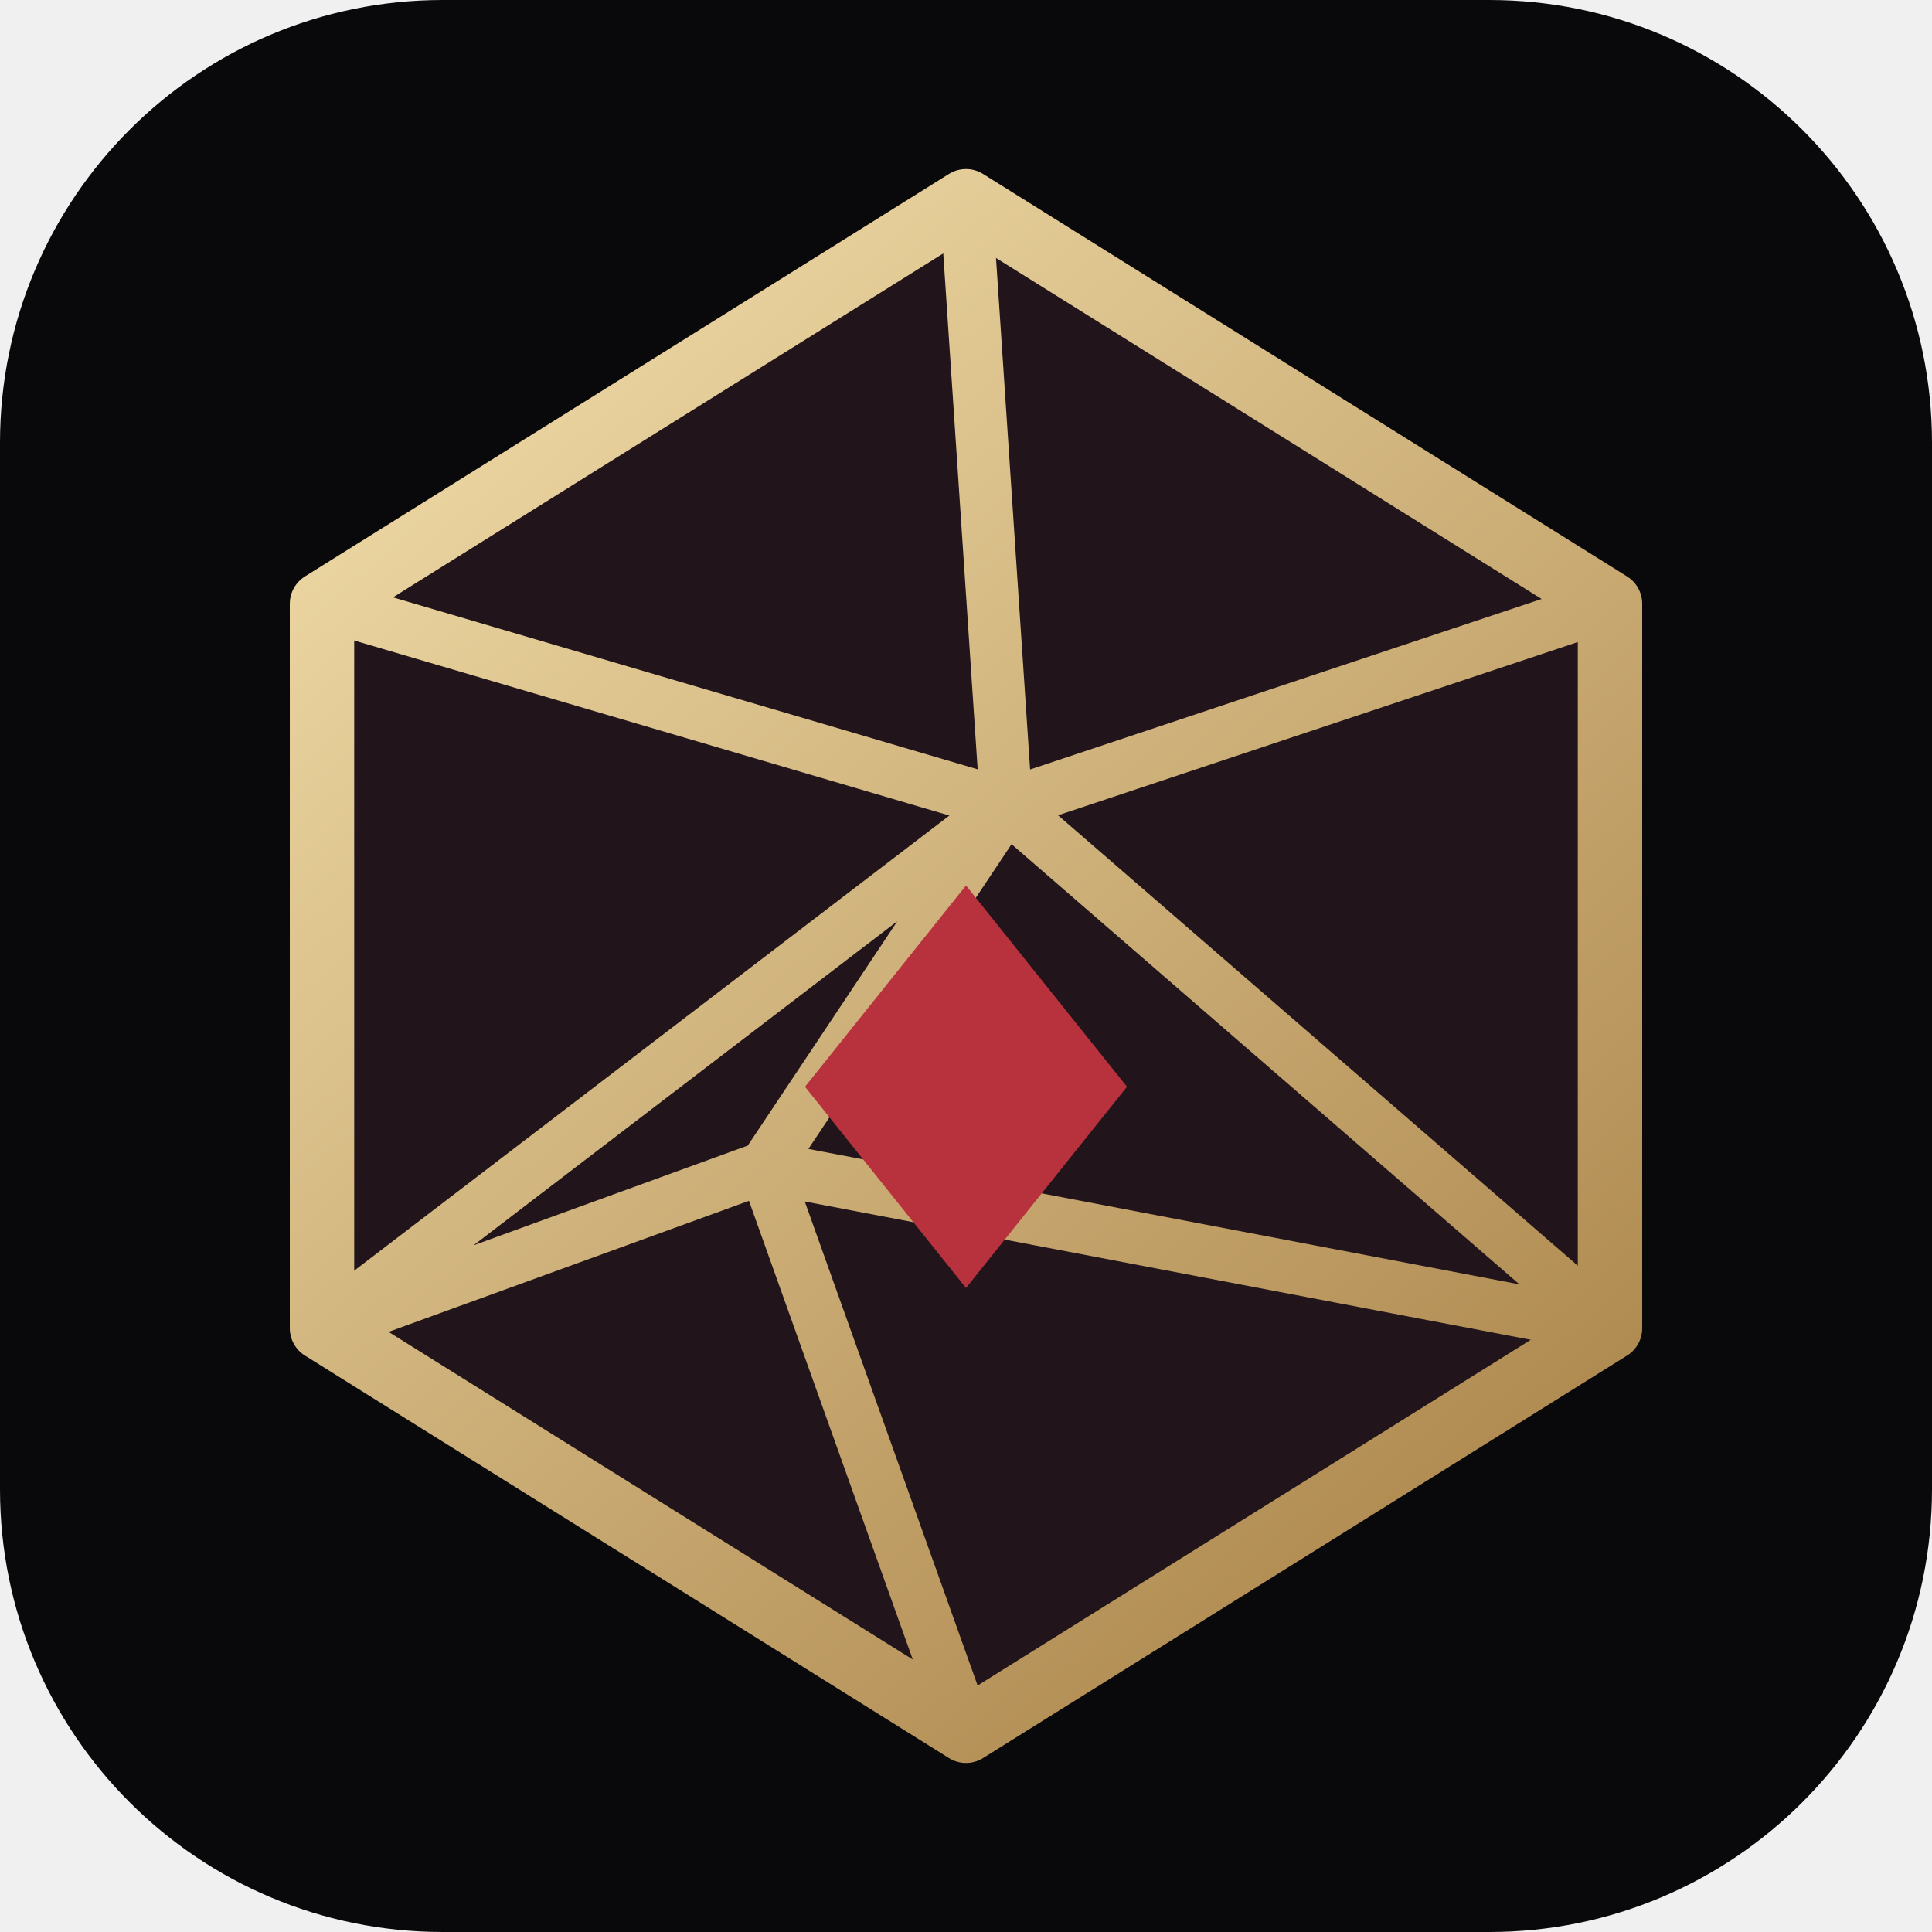
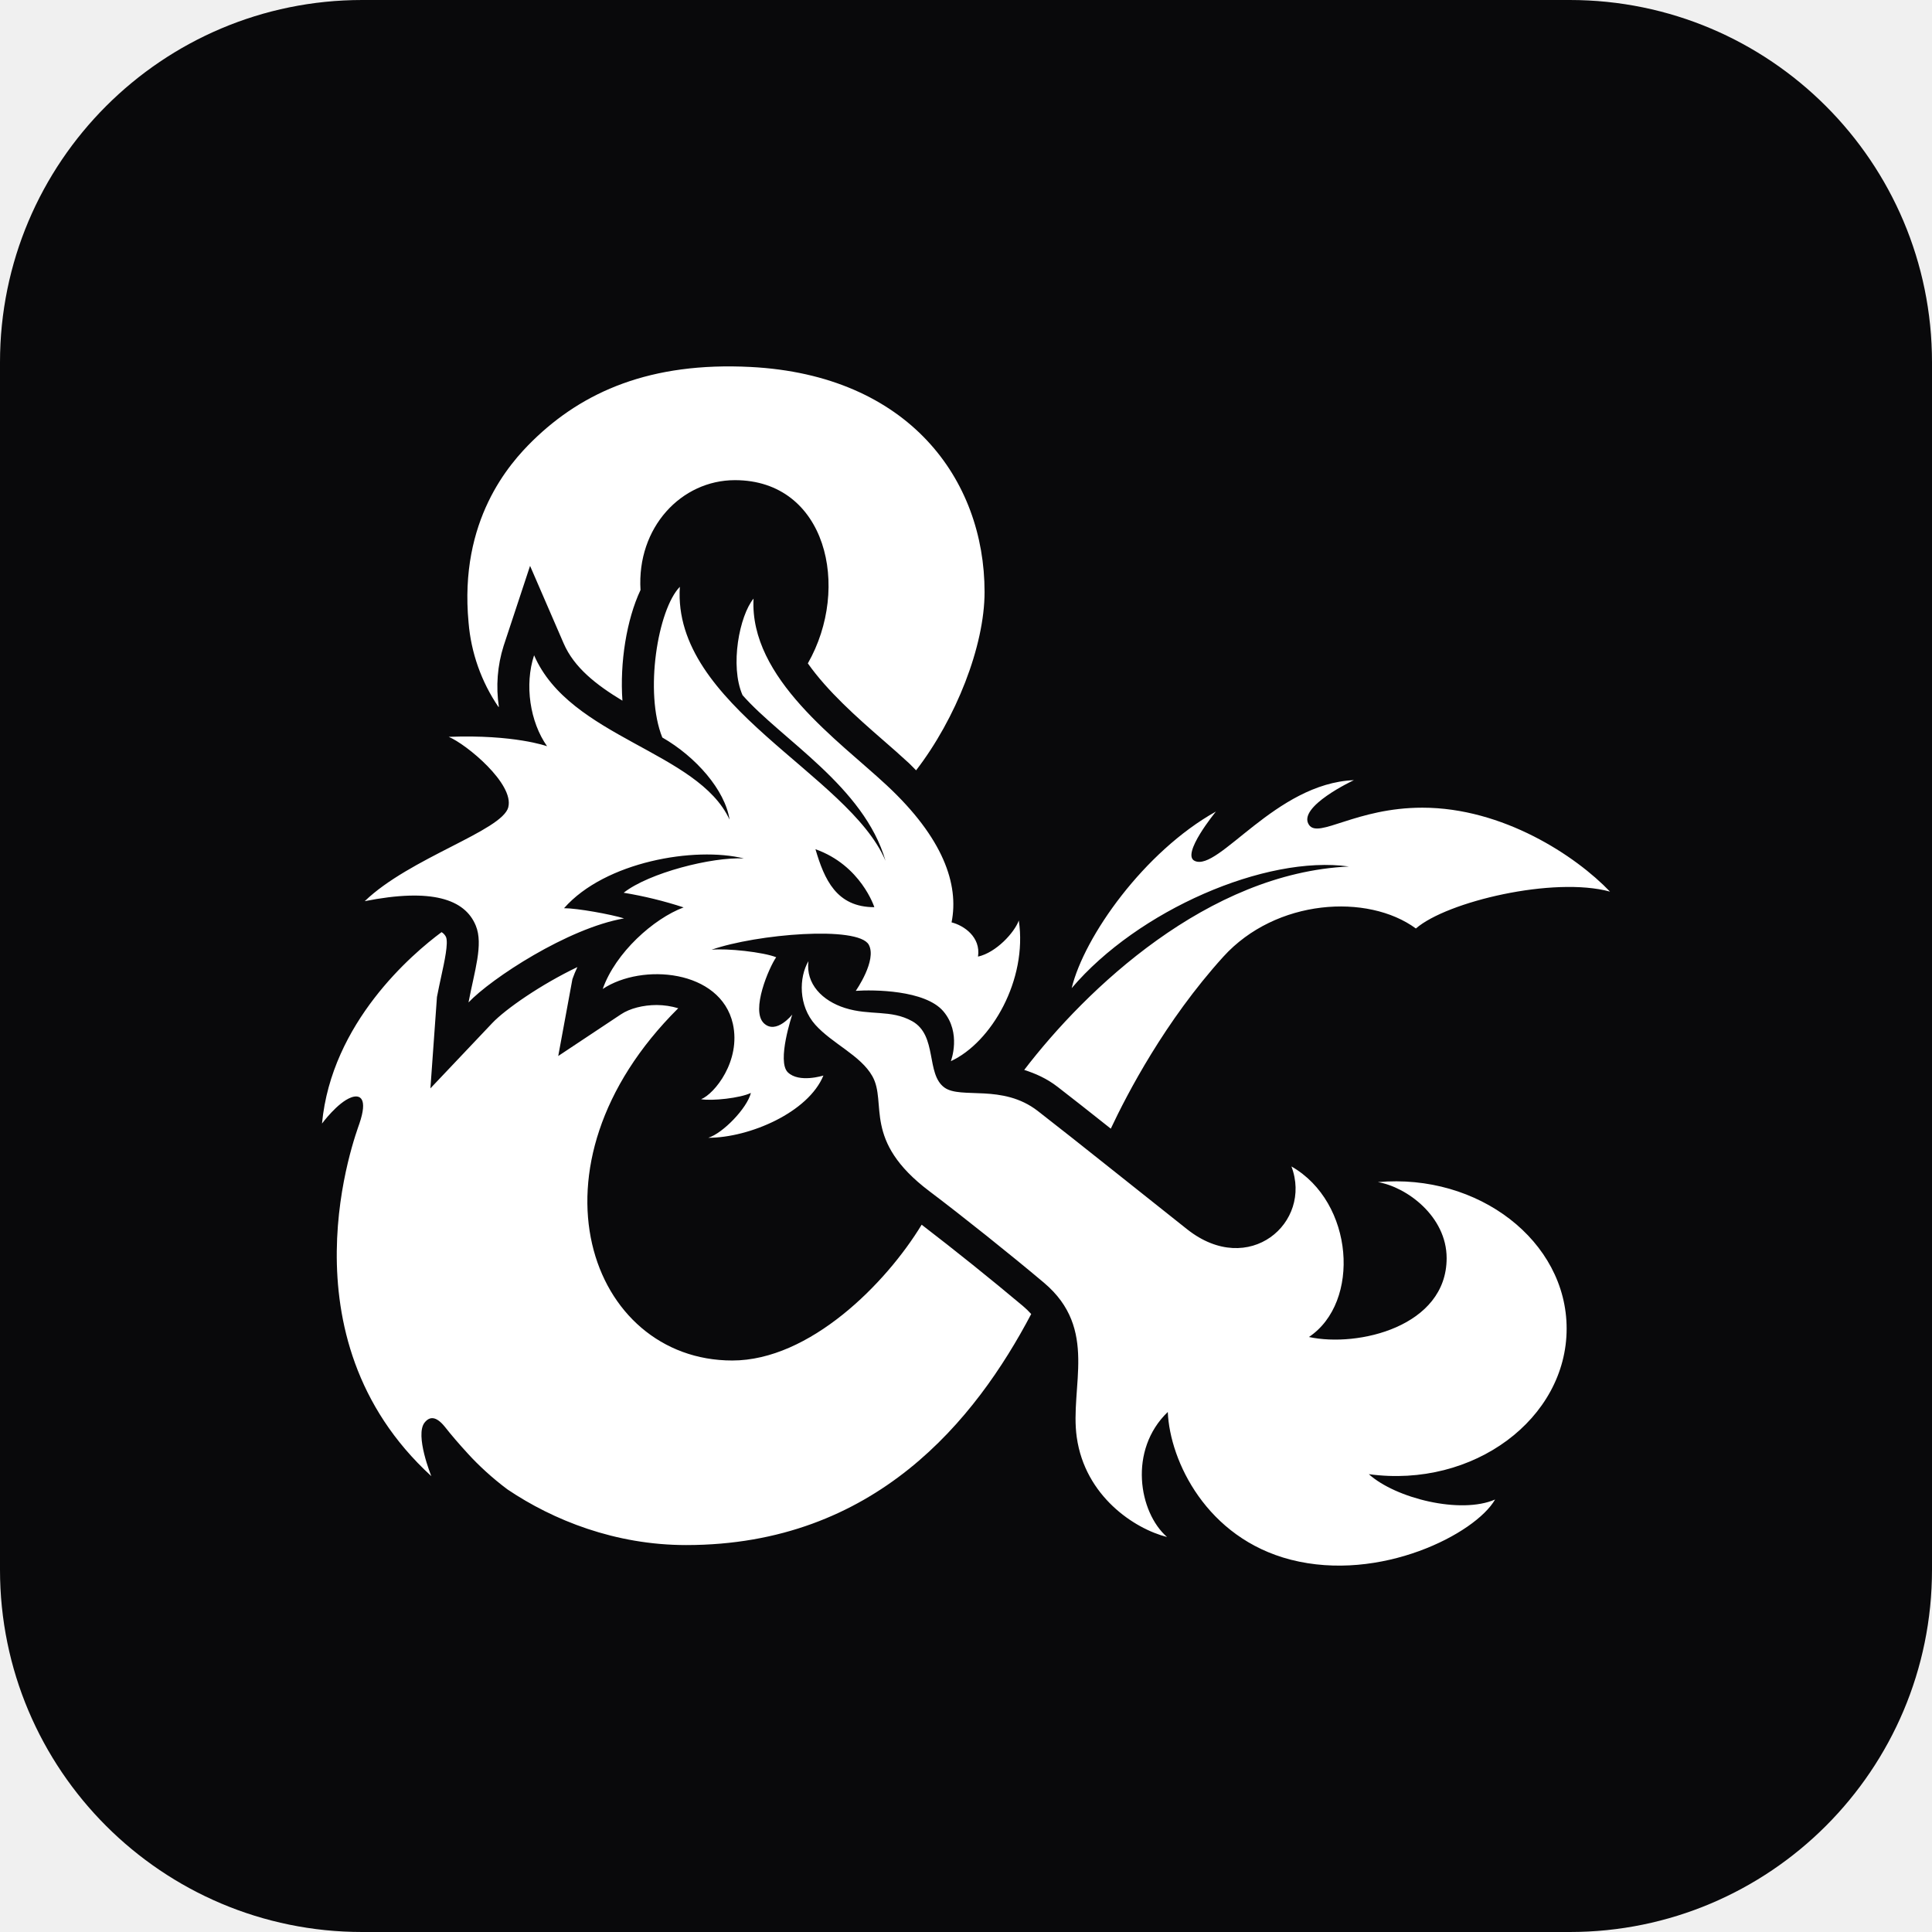
<svg xmlns="http://www.w3.org/2000/svg" viewBox="0 0 48 48">
-   <defs>
-     <linearGradient id="g" x1="8" y1="6" x2="40" y2="42" gradientUnits="userSpaceOnUse">
-       <stop stop-color="#f3dfac" />
-       <stop offset="1" stop-color="#a78045" />
-     </linearGradient>
-   </defs>
-   <rect width="48" height="48" rx="11" fill="#09090b" />
-   <path d="m24 5 16 10v18L24 43 8 33V15Z" fill="#21141b" stroke="url(#g)" stroke-width="1.6" stroke-linejoin="round" />
-   <g fill="none" stroke="url(#g)" stroke-width="1.3" stroke-linejoin="round">
-     <path d="m24 5 1 15 15-5M8 15l17 5L8 33m17-13 15 13-16 10-5-14-11 4m11-4 21 4m-15-13-6 9" />
-   </g>
-   <path d="m24 22 4 5-4 5-4-5z" fill="#b8323e" />
+   <rect width="48" height="48" rx="9" fill="#09090b" />
+   <path fill="#fff" transform="translate(8 8) scale(1.333333)" d="M3.921 2.217C4.859 1.297 6.122.742 7.988.838c2.944.152 4.358 2.096 4.358 4.193 0 1.011-.536 2.363-1.276 3.323-.045-.044-.083-.087-.13-.131a21.28 21.28 0 00-.49-.436c-.484-.421-1.03-.905-1.397-1.426.807-1.413.346-3.414-1.359-3.414-.998 0-1.83.88-1.759 2.047-.26.552-.387 1.352-.337 2.062-.489-.295-.901-.618-1.095-1.067l-.626-1.445-.493 1.492a2.515 2.515 0 00-.088 1.135l-.01-.001a3.27 3.27 0 01-.555-1.57c-.18-1.908.764-2.964 1.19-3.383zm-.45 6.824c.114-.434-.778-1.173-1.11-1.311 1.224-.047 1.833.175 1.833.175-.32-.454-.423-1.146-.242-1.695.667 1.539 3.052 1.786 3.642 3.062-.084-.55-.625-1.169-1.253-1.53-.337-.838-.085-2.383.327-2.808-.145 2.22 3.149 3.49 3.832 5.105-.4-1.383-1.936-2.258-2.664-3.086-.24-.55-.056-1.48.205-1.799-.077 1.488 1.592 2.648 2.483 3.48 1.051.979 1.349 1.845 1.207 2.553.23.058.547.273.493.638.336-.075.677-.445.76-.673.165 1.104-.51 2.273-1.266 2.621 0 0 .203-.527-.141-.93-.34-.398-1.305-.403-1.631-.38 0 0 .4-.57.242-.86-.2-.357-2.087-.2-2.93.094.287-.03.967.044 1.205.14-.132.189-.478.989-.23 1.229.23.22.53-.162.53-.162s-.294.875-.082 1.078c.21.203.662.059.662.059-.281.687-1.379 1.16-2.146 1.16.274-.084.725-.553.795-.836-.2.097-.726.153-.928.117.248-.097.746-.712.592-1.405-.229-1.009-1.69-1.137-2.425-.649.238-.678.95-1.312 1.507-1.52a7.523 7.523 0 00-1.117-.273c.468-.369 1.642-.67 2.241-.639-.914-.225-2.586.057-3.352.927.245 0 .875.114 1.118.19-1.048.182-2.478 1.122-2.898 1.566.11-.584.28-1.08.136-1.43-.202-.497-.826-.704-2.07-.457.84-.809 2.56-1.31 2.676-1.751zm5.724.783c.166.563.39 1.08 1.097 1.08 0 0-.248-.779-1.097-1.08zm10.479 6.203c.533.088 1.282.635 1.282 1.417 0 1.275-1.652 1.667-2.566 1.469.97-.648.84-2.512-.326-3.178.395 1.045-.79 2.082-1.942 1.172-.641-.506-2.123-1.694-2.785-2.206-.66-.511-1.434-.214-1.74-.437-.348-.254-.125-.97-.6-1.236-.399-.222-.79-.098-1.253-.246-.42-.133-.733-.448-.68-.872-.178.303-.19.83.129 1.186.316.352.844.57 1.062.957.282.5-.193 1.196 1.062 2.143.6.452 1.53 1.195 2.137 1.707 1.021.862.476 1.94.61 2.879.155 1.096 1.072 1.704 1.682 1.858-.526-.46-.725-1.62.014-2.33.038.916.725 2.35 2.292 2.753 1.667.427 3.439-.482 3.807-1.122-.643.28-1.854-.022-2.353-.472 1.956.267 3.686-1.038 3.686-2.712 0-1.633-1.645-2.898-3.518-2.73zm-8.5.793c-.667 1.1-2.088 2.531-3.529 2.531-2.651 0-3.98-3.61-1.007-6.564a1.435 1.435 0 00-.4-.06c-.255 0-.504.064-.668.174l-1.168.776.264-1.432a2.14 2.14 0 01.093-.225c-.675.322-1.339.782-1.588 1.045L2.02 14.28l.122-1.703c.025-.133.054-.262.08-.385.06-.275.135-.618.089-.732a.214.214 0 00-.083-.091C1.68 11.775.177 13.055 0 14.936c0 0 .291-.395.544-.487.167-.062.313.017.153.487-.061.184-1.51 3.96 1.34 6.57 0 0-.312-.768-.124-1 .092-.114.212-.123.376.08.123.156.251.306.438.51.187.205.447.447.729.657.853.575 2.011 1.037 3.329 1.037 3.526 0 5.395-2.34 6.43-4.305a1.551 1.551 0 00-.155-.15 57.001 57.001 0 00-1.887-1.515zm1.91-2.884c.208.067.42.158.627.319.244.188.603.471.987.776.306-.65 1.009-2.003 2.097-3.204.98-1.08 2.69-1.184 3.588-.526.577-.502 2.569-.974 3.617-.687-.639-.668-1.996-1.564-3.496-1.564-1.237 0-1.936.583-2.113.32-.228-.336.837-.833.837-.833-1.46.058-2.523 1.711-2.966 1.505-.262-.12.395-.92.395-.92-1.336.746-2.455 2.328-2.688 3.291 1.229-1.448 3.614-2.486 5.166-2.267-2.629.122-4.891 2.276-6.05 3.79Z" />
</svg>
